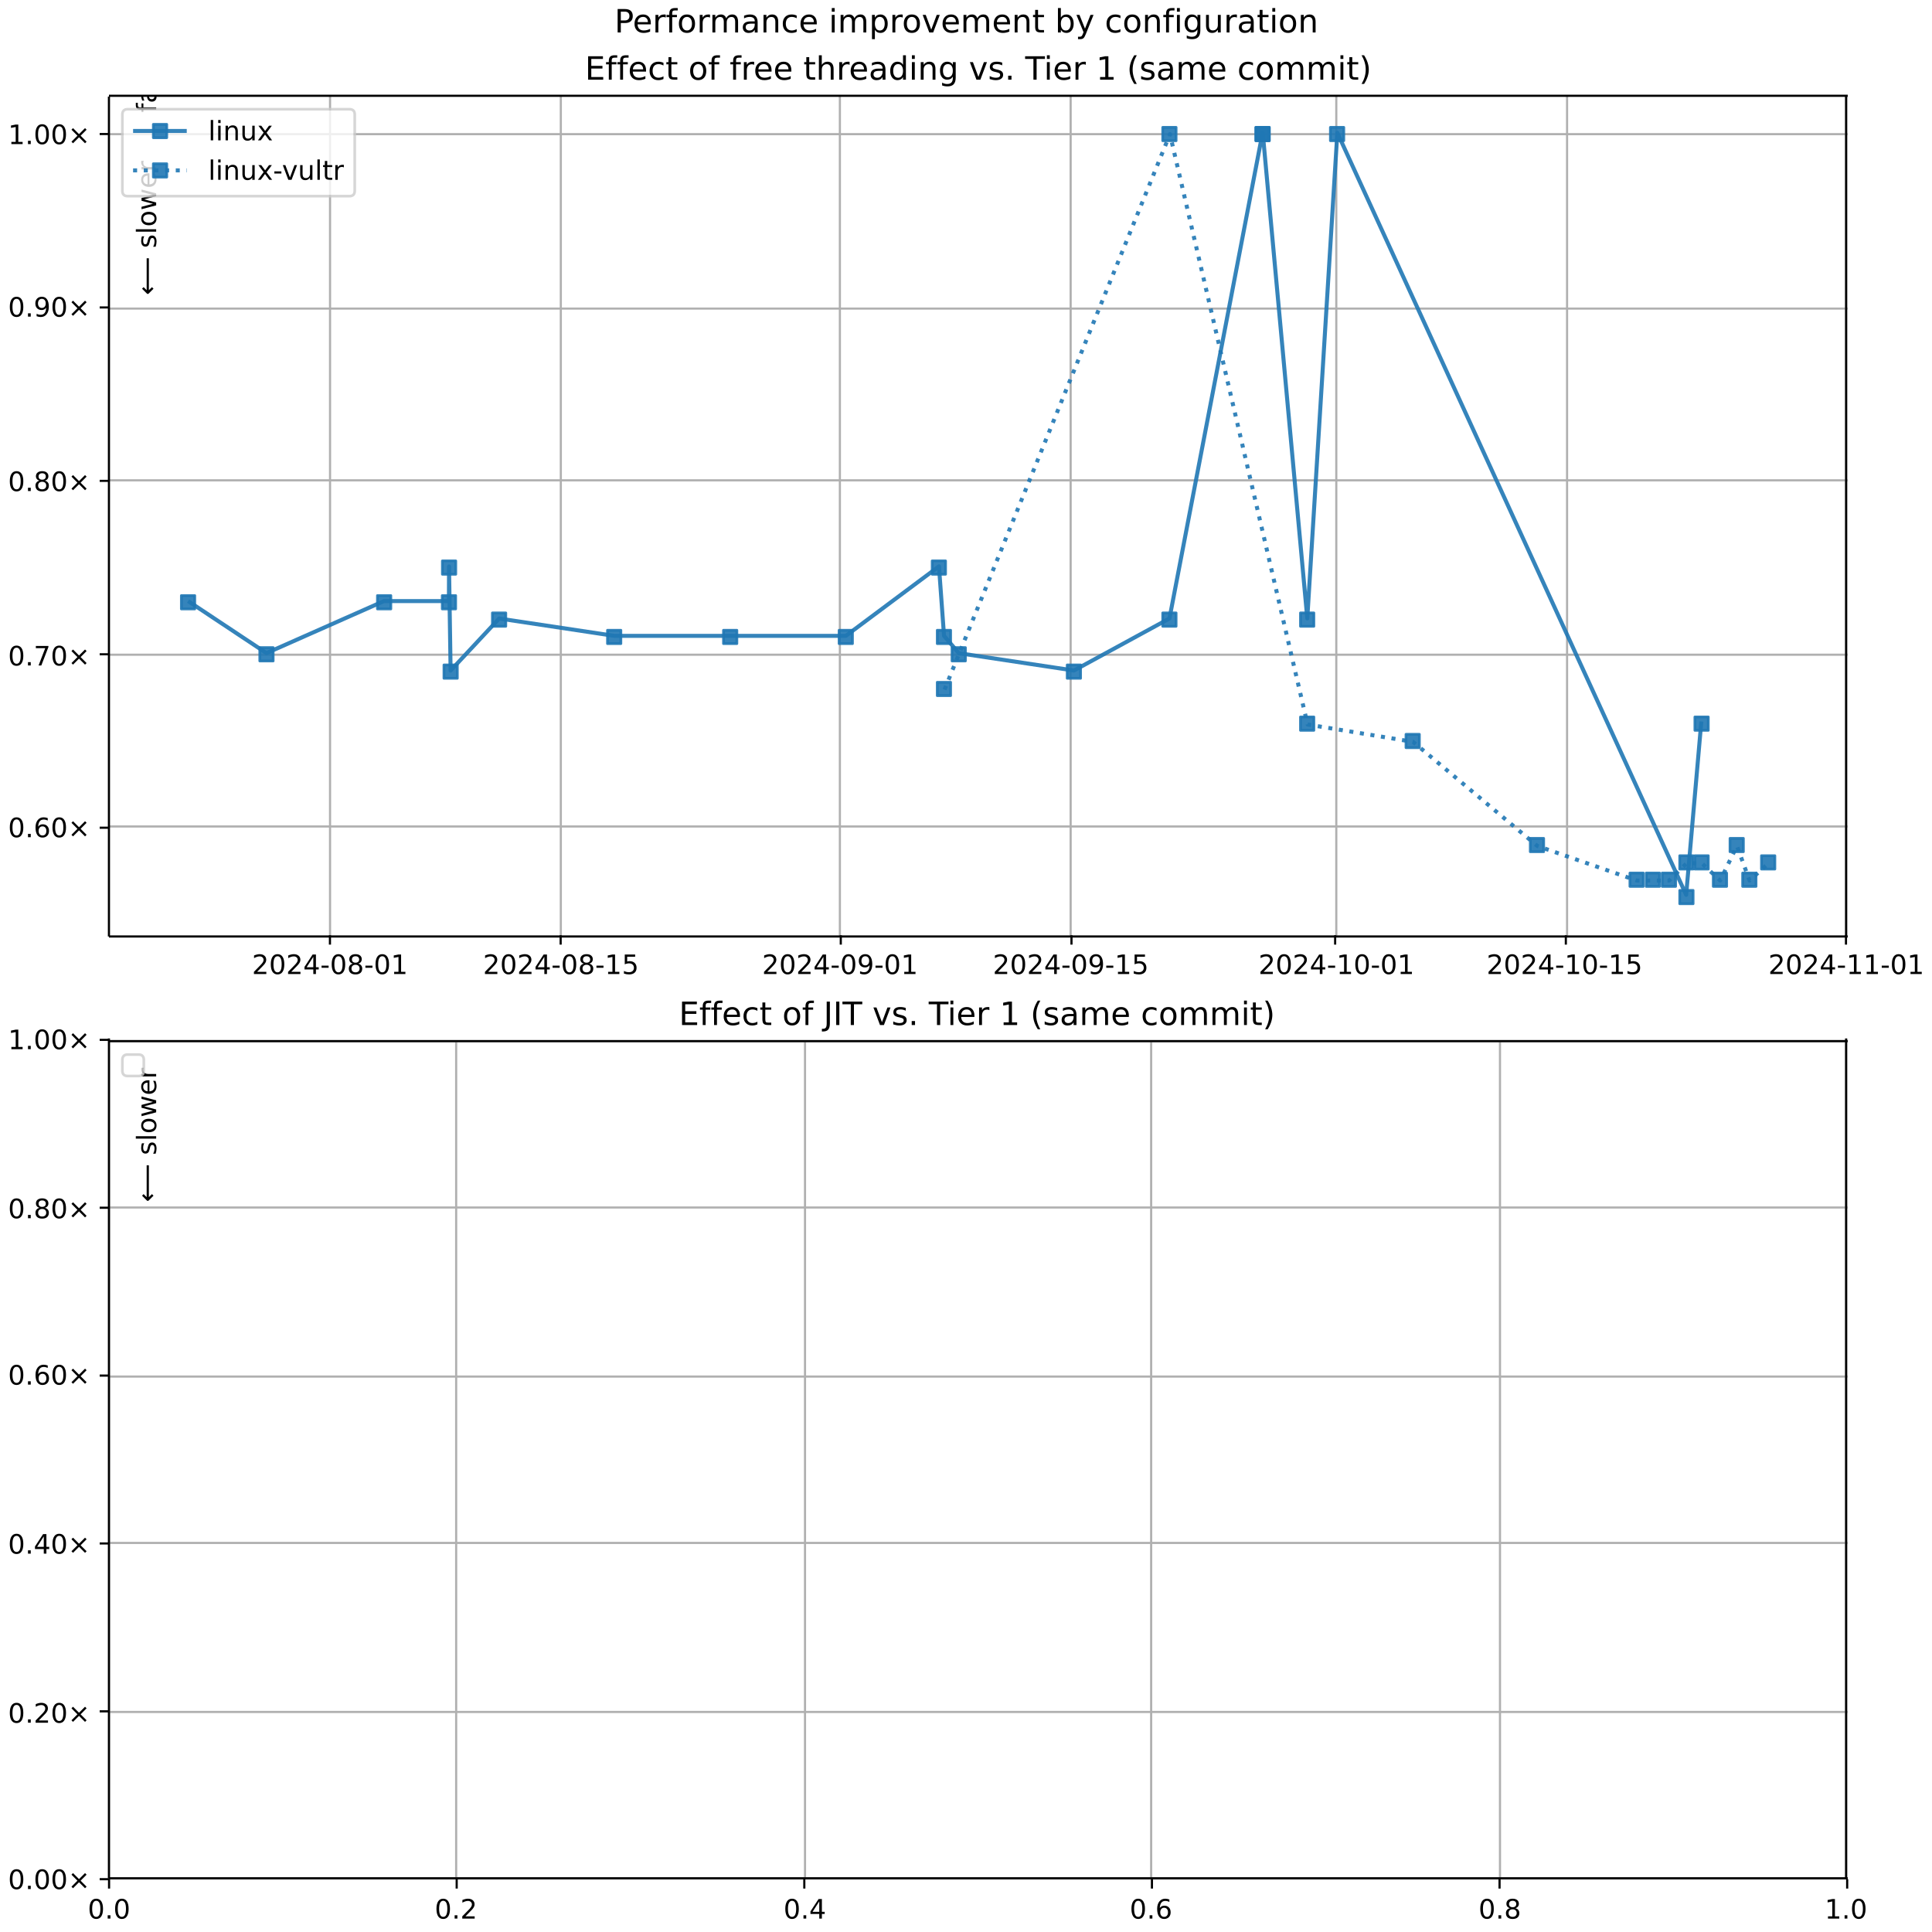
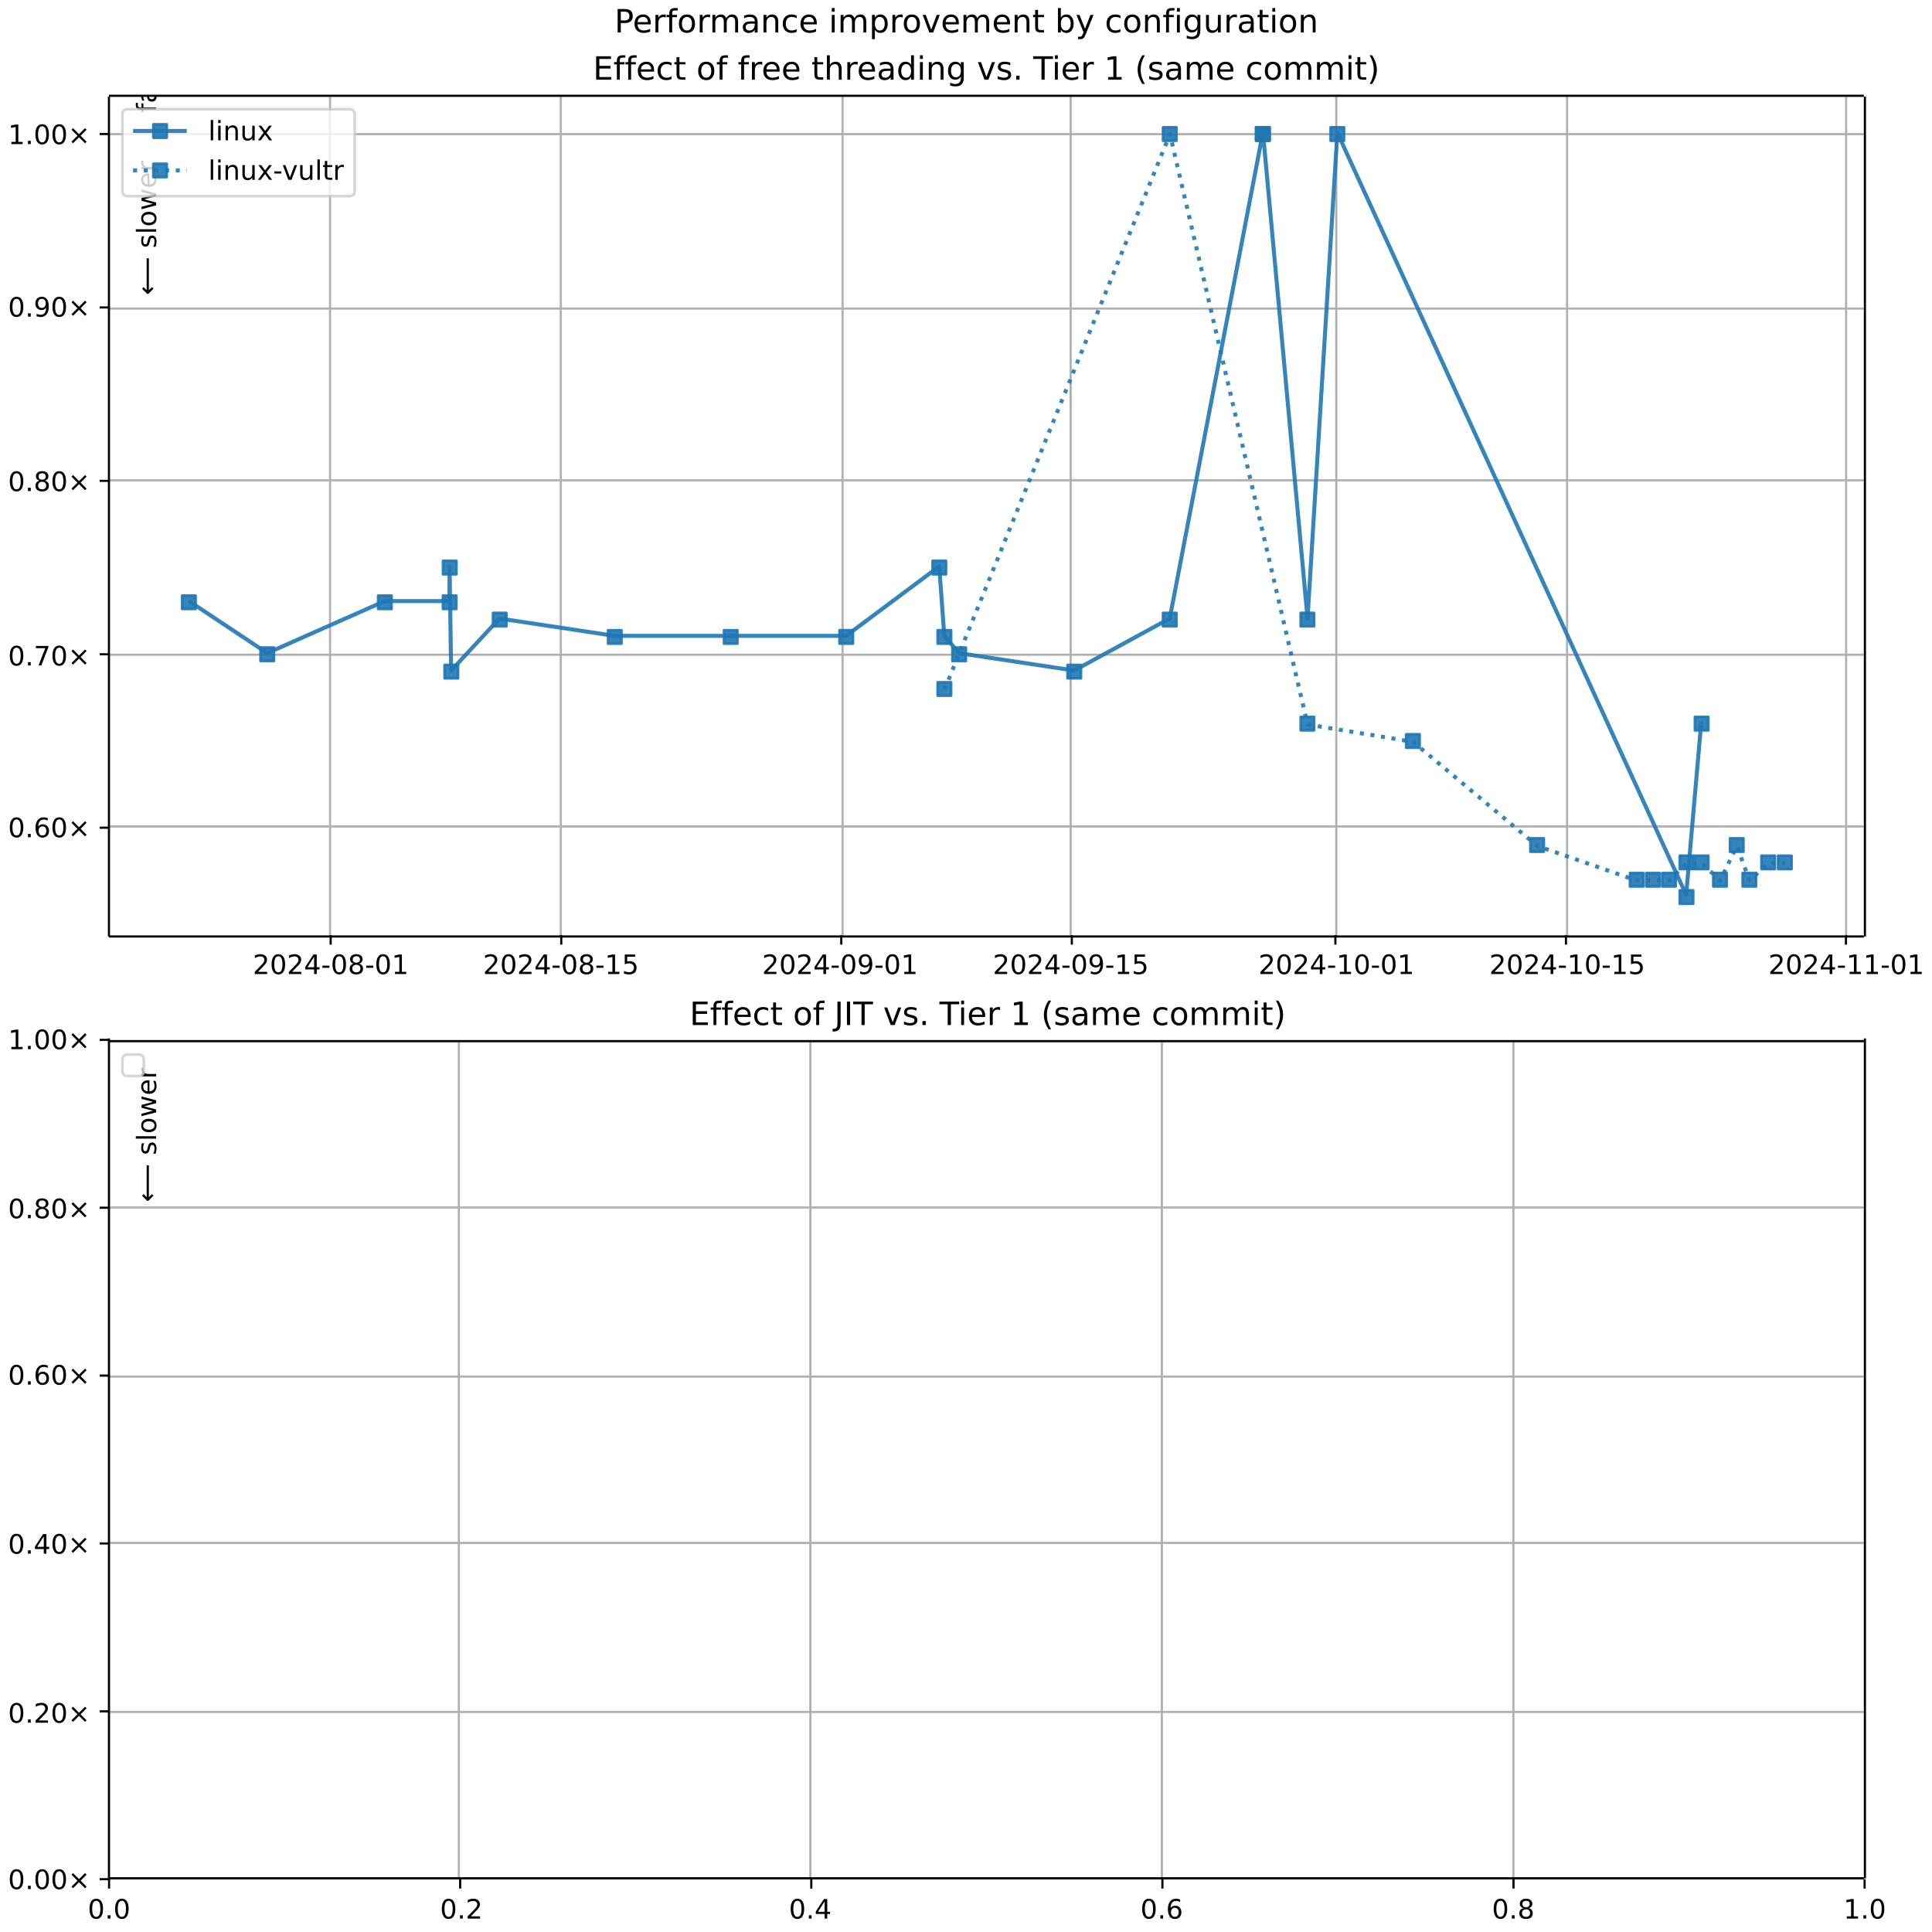
<svg xmlns="http://www.w3.org/2000/svg" xmlns:xlink="http://www.w3.org/1999/xlink" width="720pt" height="720pt" version="1.1" viewBox="0 0 720 720">
  <defs>
    <style type="text/css">*{stroke-linejoin: round; stroke-linecap: butt}</style>
  </defs>
  <path d="m0 720h720v-720h-720z" fill="#fff" />
-   <path d="m40.6 349h648v-313h-648z" fill="#fff" />
+   <path d="m40.6 349h654v-313h-654z" fill="#fff" />
  <path d="m123 349v-313" clip-path="url(#d)" fill="none" stroke="#b0b0b0" stroke-linecap="square" stroke-width=".8" />
  <defs>
    <path id="j" d="m0 0v3.5" stroke="#000" stroke-width=".8" />
  </defs>
-   <use x="122.961" y="348.529" stroke="#000000" stroke-width=".8" xlink:href="#j" />
-   <g transform="translate(93.9 363) scale(.1 -.1)">
+   <use x="123.231" y="348.529" stroke="#000000" stroke-width=".8" xlink:href="#j" />
+   <g transform="translate(94.2 363) scale(.1 -.1)">
    <defs>
      <path id="f" transform="scale(.0156)" d="m1228 531h2203v-531h-2962v531q359 372 979 998 621 627 780 809 303 340 423 576 121 236 121 464 0 372-261 606-261 235-680 235-297 0-627-103-329-103-704-313v638q381 153 712 231 332 78 607 78 725 0 1156-363 431-362 431-968 0-288-108-546-107-257-392-607-78-91-497-524-418-433-1181-1211z" />
      <path id="a" transform="scale(.0156)" d="m2034 4250q-487 0-733-480-245-479-245-1442 0-959 245-1439 246-480 733-480 491 0 736 480 246 480 246 1439 0 963-246 1442-245 480-736 480zm0 500q785 0 1199-621 414-620 414-1801 0-1178-414-1799-414-620-1199-620-784 0-1198 620-414 621-414 1799 0 1181 414 1801 414 621 1198 621z" />
      <path id="s" transform="scale(.0156)" d="m2419 4116-1594-2491h1594v2491zm-166 550h794v-3041h666v-525h-666v-1100h-628v1100h-2106v609l1940 2957z" />
      <path id="h" transform="scale(.0156)" d="m313 2009h1684v-512h-1684v512z" />
      <path id="y" transform="scale(.0156)" d="m2034 2216q-450 0-708-241-257-241-257-662 0-422 257-663 258-241 708-241t709 242q260 243 260 662 0 421-258 662-257 241-711 241zm-631 268q-406 100-633 378-226 279-226 679 0 559 398 884 399 325 1092 325 697 0 1094-325t397-884q0-400-227-679-226-278-629-378 456-106 710-416 255-309 255-755 0-679-414-1042-414-362-1186-362-771 0-1186 362-414 363-414 1042 0 446 256 755 257 310 713 416zm-231 997q0-362 226-565 227-203 636-203 407 0 636 203 230 203 230 565 0 363-230 566-229 203-636 203-409 0-636-203-226-203-226-566z" />
      <path id="g" transform="scale(.0156)" d="m794 531h1031v3560l-1122-225v575l1116 225h631v-4135h1031v-531h-2687v531z" />
    </defs>
    <use xlink:href="#f" />
    <use x="63.623" xlink:href="#a" />
    <use x="127.246" xlink:href="#f" />
    <use x="190.869" xlink:href="#s" />
    <use x="254.492" xlink:href="#h" />
    <use x="290.576" xlink:href="#a" />
    <use x="354.199" xlink:href="#y" />
    <use x="417.822" xlink:href="#h" />
    <use x="453.906" xlink:href="#a" />
    <use x="517.529" xlink:href="#g" />
  </g>
  <path d="m209 349v-313" clip-path="url(#d)" fill="none" stroke="#b0b0b0" stroke-linecap="square" stroke-width=".8" />
-   <use x="208.937" y="348.529" stroke="#000000" stroke-width=".8" xlink:href="#j" />
+   <use x="209.163" y="348.529" stroke="#000000" stroke-width=".8" xlink:href="#j" />
  <g transform="translate(180 363) scale(.1 -.1)">
    <defs>
      <path id="ae" transform="scale(.0156)" d="m691 4666h2478v-532h-1900v-1143q137 47 274 70 138 23 276 23 781 0 1237-428 457-428 457-1159 0-753-469-1171-469-417-1322-417-294 0-599 50-304 50-629 150v635q281-153 581-228t634-75q541 0 856 284 316 284 316 772 0 487-316 771-315 285-856 285-253 0-505-56-251-56-513-175v2344z" />
    </defs>
    <use xlink:href="#f" />
    <use x="63.623" xlink:href="#a" />
    <use x="127.246" xlink:href="#f" />
    <use x="190.869" xlink:href="#s" />
    <use x="254.492" xlink:href="#h" />
    <use x="290.576" xlink:href="#a" />
    <use x="354.199" xlink:href="#y" />
    <use x="417.822" xlink:href="#h" />
    <use x="453.906" xlink:href="#g" />
    <use x="517.529" xlink:href="#ae" />
  </g>
-   <path d="m313 349v-313" clip-path="url(#d)" fill="none" stroke="#b0b0b0" stroke-linecap="square" stroke-width=".8" />
-   <use x="313.335" y="348.529" stroke="#000000" stroke-width=".8" xlink:href="#j" />
+   <path d="m314 349v-313" clip-path="url(#d)" fill="none" stroke="#b0b0b0" stroke-linecap="square" stroke-width=".8" />
+   <use x="313.51" y="348.529" stroke="#000000" stroke-width=".8" xlink:href="#j" />
  <g transform="translate(284 363) scale(.1 -.1)">
    <defs>
      <path id="ac" transform="scale(.0156)" d="m703 97v575q238-113 481-172 244-59 479-59 625 0 954 420 330 420 377 1277-181-269-460-413-278-144-615-144-700 0-1108 423-408 424-408 1159 0 718 425 1152 425 435 1131 435 810 0 1236-621 427-620 427-1801 0-1103-524-1761-523-658-1407-658-238 0-482 47-243 47-506 141zm1256 1978q425 0 673 290 249 291 249 798 0 503-249 795-248 292-673 292t-673-292-248-795q0-507 248-798 248-290 673-290z" />
    </defs>
    <use xlink:href="#f" />
    <use x="63.623" xlink:href="#a" />
    <use x="127.246" xlink:href="#f" />
    <use x="190.869" xlink:href="#s" />
    <use x="254.492" xlink:href="#h" />
    <use x="290.576" xlink:href="#a" />
    <use x="354.199" xlink:href="#ac" />
    <use x="417.822" xlink:href="#h" />
    <use x="453.906" xlink:href="#a" />
    <use x="517.529" xlink:href="#g" />
  </g>
  <path d="m399 349v-313" clip-path="url(#d)" fill="none" stroke="#b0b0b0" stroke-linecap="square" stroke-width=".8" />
-   <use x="399.31" y="348.529" stroke="#000000" stroke-width=".8" xlink:href="#j" />
+   <use x="399.443" y="348.529" stroke="#000000" stroke-width=".8" xlink:href="#j" />
  <g transform="translate(370 363) scale(.1 -.1)">
    <use xlink:href="#f" />
    <use x="63.623" xlink:href="#a" />
    <use x="127.246" xlink:href="#f" />
    <use x="190.869" xlink:href="#s" />
    <use x="254.492" xlink:href="#h" />
    <use x="290.576" xlink:href="#a" />
    <use x="354.199" xlink:href="#ac" />
    <use x="417.822" xlink:href="#h" />
    <use x="453.906" xlink:href="#g" />
    <use x="517.529" xlink:href="#ae" />
  </g>
  <path d="m498 349v-313" clip-path="url(#d)" fill="none" stroke="#b0b0b0" stroke-linecap="square" stroke-width=".8" />
-   <use x="497.568" y="348.529" stroke="#000000" stroke-width=".8" xlink:href="#j" />
+   <use x="497.652" y="348.529" stroke="#000000" stroke-width=".8" xlink:href="#j" />
  <g transform="translate(469 363) scale(.1 -.1)">
    <use xlink:href="#f" />
    <use x="63.623" xlink:href="#a" />
    <use x="127.246" xlink:href="#f" />
    <use x="190.869" xlink:href="#s" />
    <use x="254.492" xlink:href="#h" />
    <use x="290.576" xlink:href="#g" />
    <use x="354.199" xlink:href="#a" />
    <use x="417.822" xlink:href="#h" />
    <use x="453.906" xlink:href="#a" />
    <use x="517.529" xlink:href="#g" />
  </g>
  <path d="m584 349v-313" clip-path="url(#d)" fill="none" stroke="#b0b0b0" stroke-linecap="square" stroke-width=".8" />
-   <use x="583.543" y="348.529" stroke="#000000" stroke-width=".8" xlink:href="#j" />
-   <g transform="translate(554 363) scale(.1 -.1)">
+   <use x="583.584" y="348.529" stroke="#000000" stroke-width=".8" xlink:href="#j" />
+   <g transform="translate(555 363) scale(.1 -.1)">
    <use xlink:href="#f" />
    <use x="63.623" xlink:href="#a" />
    <use x="127.246" xlink:href="#f" />
    <use x="190.869" xlink:href="#s" />
    <use x="254.492" xlink:href="#h" />
    <use x="290.576" xlink:href="#g" />
    <use x="354.199" xlink:href="#a" />
    <use x="417.822" xlink:href="#h" />
    <use x="453.906" xlink:href="#g" />
    <use x="517.529" xlink:href="#ae" />
  </g>
  <path d="m688 349v-313" clip-path="url(#d)" fill="none" stroke="#b0b0b0" stroke-linecap="square" stroke-width=".8" />
-   <use x="687.942" y="348.529" stroke="#000000" stroke-width=".8" xlink:href="#j" />
+   <use x="687.931" y="348.529" stroke="#000000" stroke-width=".8" xlink:href="#j" />
  <g transform="translate(659 363) scale(.1 -.1)">
    <use xlink:href="#f" />
    <use x="63.623" xlink:href="#a" />
    <use x="127.246" xlink:href="#f" />
    <use x="190.869" xlink:href="#s" />
    <use x="254.492" xlink:href="#h" />
    <use x="290.576" xlink:href="#g" />
    <use x="354.199" xlink:href="#g" />
    <use x="417.822" xlink:href="#h" />
    <use x="453.906" xlink:href="#a" />
    <use x="517.529" xlink:href="#g" />
  </g>
-   <path d="m40.6 308h648" clip-path="url(#d)" fill="none" stroke="#b0b0b0" stroke-linecap="square" stroke-width=".8" />
+   <path d="m40.6 308h654" clip-path="url(#d)" fill="none" stroke="#b0b0b0" stroke-linecap="square" stroke-width=".8" />
  <defs>
    <path id="l" d="m0 0h-3.5" stroke="#000" stroke-width=".8" />
  </defs>
  <use x="40.646" y="308.46" stroke="#000000" stroke-width=".8" xlink:href="#l" />
  <g transform="translate(3 312) scale(.1 -.1)">
    <defs>
      <path id="c" transform="scale(.0156)" d="m684 794h660v-794h-660v794z" />
      <path id="ad" transform="scale(.0156)" d="m2113 2584q-425 0-674-291-248-290-248-796 0-503 248-796 249-292 674-292t673 292q248 293 248 796 0 506-248 796-248 291-673 291zm1253 1979v-575q-238 112-480 171-242 60-480 60-625 0-955-422-329-422-376-1275 184 272 462 417 279 145 613 145 703 0 1111-427 408-426 408-1160 0-719-425-1154-425-434-1131-434-810 0-1238 620-428 621-428 1799 0 1106 525 1764t1409 658q238 0 480-47t505-140z" />
      <path id="m" transform="scale(.0156)" d="m4488 3438-1429-1435 1429-1428-372-378-1435 1434-1434-1434-369 378 1425 1428-1425 1435 369 378 1434-1435 1435 1435 372-378z" />
    </defs>
    <use xlink:href="#a" />
    <use x="63.623" xlink:href="#c" />
    <use x="95.41" xlink:href="#ad" />
    <use x="159.033" xlink:href="#a" />
    <use x="222.656" xlink:href="#m" />
  </g>
-   <path d="m40.6 244h648" clip-path="url(#d)" fill="none" stroke="#b0b0b0" stroke-linecap="square" stroke-width=".8" />
+   <path d="m40.6 244h654" clip-path="url(#d)" fill="none" stroke="#b0b0b0" stroke-linecap="square" stroke-width=".8" />
  <use x="40.646" y="243.833" stroke="#000000" stroke-width=".8" xlink:href="#l" />
  <g transform="translate(3 248) scale(.1 -.1)">
    <defs>
      <path id="av" transform="scale(.0156)" d="m525 4666h3e3v-269l-1694-4397h-659l1594 4134h-2241v532z" />
    </defs>
    <use xlink:href="#a" />
    <use x="63.623" xlink:href="#c" />
    <use x="95.41" xlink:href="#av" />
    <use x="159.033" xlink:href="#a" />
    <use x="222.656" xlink:href="#m" />
  </g>
-   <path d="m40.6 179h648" clip-path="url(#d)" fill="none" stroke="#b0b0b0" stroke-linecap="square" stroke-width=".8" />
+   <path d="m40.6 179h654" clip-path="url(#d)" fill="none" stroke="#b0b0b0" stroke-linecap="square" stroke-width=".8" />
  <use x="40.646" y="179.205" stroke="#000000" stroke-width=".8" xlink:href="#l" />
  <g transform="translate(3 183) scale(.1 -.1)">
    <use xlink:href="#a" />
    <use x="63.623" xlink:href="#c" />
    <use x="95.41" xlink:href="#y" />
    <use x="159.033" xlink:href="#a" />
    <use x="222.656" xlink:href="#m" />
  </g>
-   <path d="m40.6 115h648" clip-path="url(#d)" fill="none" stroke="#b0b0b0" stroke-linecap="square" stroke-width=".8" />
+   <path d="m40.6 115h654" clip-path="url(#d)" fill="none" stroke="#b0b0b0" stroke-linecap="square" stroke-width=".8" />
  <use x="40.646" y="114.578" stroke="#000000" stroke-width=".8" xlink:href="#l" />
  <g transform="translate(3 118) scale(.1 -.1)">
    <use xlink:href="#a" />
    <use x="63.623" xlink:href="#c" />
    <use x="95.41" xlink:href="#ac" />
    <use x="159.033" xlink:href="#a" />
    <use x="222.656" xlink:href="#m" />
  </g>
-   <path d="m40.6 50h648" clip-path="url(#d)" fill="none" stroke="#b0b0b0" stroke-linecap="square" stroke-width=".8" />
+   <path d="m40.6 50h654" clip-path="url(#d)" fill="none" stroke="#b0b0b0" stroke-linecap="square" stroke-width=".8" />
  <use x="40.646" y="49.951" stroke="#000000" stroke-width=".8" xlink:href="#l" />
  <g transform="translate(3 53.7) scale(.1 -.1)">
    <use xlink:href="#g" />
    <use x="63.623" xlink:href="#c" />
    <use x="95.41" xlink:href="#a" />
    <use x="159.033" xlink:href="#a" />
    <use x="222.656" xlink:href="#m" />
  </g>
-   <path d="m70.1 224 29.2 19.4 43.8-19.4h24.2l0.039-12.9 0.585 38.8 18.1-19.4 42.9 6.46h43.2 43.1l34.7-25.9 1.89 25.9 5.51 6.46 42.9 6.46 35.6-19.4 34.7-181h0.064l16.6 181 11.2-181 130 284 5.65-64.6" clip-path="url(#d)" fill="none" stroke="#1f77b4" stroke-linecap="square" stroke-opacity=".9" stroke-width="1.5" />
+   <path d="m70.4 224 29.2 19.4 43.8-19.4h24.1l0.039-12.9 0.584 38.8 18-19.4 42.9 6.46h43.2 43.1l34.7-25.9 1.89 25.9 5.51 6.46 42.9 6.46 35.6-19.4 34.7-181h0.064l16.6 181 11.1-181 130 284 5.65-64.6" clip-path="url(#d)" fill="none" stroke="#1f77b4" stroke-linecap="square" stroke-opacity=".9" stroke-width="1.5" />
  <defs>
    <path id="b" d="m-2.5 2.5h5v-5h-5z" stroke="#1f77b4" stroke-opacity=".9" />
  </defs>
  <g clip-path="url(#d)" fill="#1f77b4" fill-opacity=".9" stroke="#1f77b4" stroke-opacity=".9">
-     <use x="70.088" y="224.444" xlink:href="#b" />
-     <use x="99.308" y="243.833" xlink:href="#b" />
-     <use x="143.158" y="224.444" xlink:href="#b" />
-     <use x="167.318" y="224.444" xlink:href="#b" />
-     <use x="167.357" y="211.519" xlink:href="#b" />
-     <use x="167.942" y="250.295" xlink:href="#b" />
-     <use x="185.998" y="230.907" xlink:href="#b" />
-     <use x="228.887" y="237.37" xlink:href="#b" />
-     <use x="272.115" y="237.37" xlink:href="#b" />
-     <use x="315.199" y="237.37" xlink:href="#b" />
-     <use x="349.892" y="211.519" xlink:href="#b" />
-     <use x="351.782" y="237.37" xlink:href="#b" />
-     <use x="357.291" y="243.833" xlink:href="#b" />
-     <use x="400.206" y="250.295" xlink:href="#b" />
-     <use x="435.807" y="230.907" xlink:href="#b" />
-     <use x="470.493" y="49.951" xlink:href="#b" />
-     <use x="470.557" y="49.951" xlink:href="#b" />
-     <use x="487.144" y="230.907" xlink:href="#b" />
-     <use x="498.296" y="49.951" xlink:href="#b" />
-     <use x="628.482" y="334.311" xlink:href="#b" />
-     <use x="634.132" y="269.684" xlink:href="#b" />
+     <use x="70.384" y="224.444" xlink:href="#b" />
+     <use x="99.589" y="243.833" xlink:href="#b" />
+     <use x="143.417" y="224.444" xlink:href="#b" />
+     <use x="167.565" y="224.444" xlink:href="#b" />
+     <use x="167.604" y="211.519" xlink:href="#b" />
+     <use x="168.189" y="250.295" xlink:href="#b" />
+     <use x="186.236" y="230.907" xlink:href="#b" />
+     <use x="229.104" y="237.37" xlink:href="#b" />
+     <use x="272.311" y="237.37" xlink:href="#b" />
+     <use x="315.373" y="237.37" xlink:href="#b" />
+     <use x="350.049" y="211.519" xlink:href="#b" />
+     <use x="351.938" y="237.37" xlink:href="#b" />
+     <use x="357.444" y="243.833" xlink:href="#b" />
+     <use x="400.338" y="250.295" xlink:href="#b" />
+     <use x="435.921" y="230.907" xlink:href="#b" />
+     <use x="470.59" y="49.951" xlink:href="#b" />
+     <use x="470.654" y="49.951" xlink:href="#b" />
+     <use x="487.233" y="230.907" xlink:href="#b" />
+     <use x="498.38" y="49.951" xlink:href="#b" />
+     <use x="628.501" y="334.311" xlink:href="#b" />
+     <use x="634.148" y="269.684" xlink:href="#b" />
  </g>
  <g stroke="#1f77b4" stroke-opacity=".9">
-     <path d="m352 257 84-207 51.3 220 39.3 6.46 46.3 38.8 37.1 12.9h6.06 5.98l6.52-6.46h5.65l6.85 6.46 6.24-12.9 4.71 12.9 7.02-6.46" clip-path="url(#d)" fill="none" stroke-dasharray="1.5,2.475" stroke-width="1.5" />
+     <path d="m352 257 84-207 51.3 220 39.3 6.46 46.3 38.8 37.1 12.9h6.06 5.97l6.52-6.46h5.65l6.84 6.46 6.24-12.9 4.71 12.9 7.01-6.46h6.2" clip-path="url(#d)" fill="none" stroke-dasharray="1.5,2.475" stroke-width="1.5" />
    <g clip-path="url(#d)" fill="#1f77b4" fill-opacity=".9">
-       <use x="351.782" y="256.758" xlink:href="#b" />
-       <use x="435.807" y="49.951" xlink:href="#b" />
-       <use x="487.144" y="269.684" xlink:href="#b" />
-       <use x="526.468" y="276.146" xlink:href="#b" />
-       <use x="572.786" y="314.923" xlink:href="#b" />
-       <use x="609.921" y="327.848" xlink:href="#b" />
-       <use x="615.984" y="327.848" xlink:href="#b" />
-       <use x="621.959" y="327.848" xlink:href="#b" />
-       <use x="628.482" y="321.386" xlink:href="#b" />
-       <use x="634.132" y="321.386" xlink:href="#b" />
-       <use x="640.979" y="327.848" xlink:href="#b" />
-       <use x="647.22" y="314.923" xlink:href="#b" />
-       <use x="651.928" y="327.848" xlink:href="#b" />
-       <use x="658.944" y="321.386" xlink:href="#b" />
+       <use x="351.938" y="256.758" xlink:href="#b" />
+       <use x="435.921" y="49.951" xlink:href="#b" />
+       <use x="487.233" y="269.684" xlink:href="#b" />
+       <use x="526.538" y="276.146" xlink:href="#b" />
+       <use x="572.832" y="314.923" xlink:href="#b" />
+       <use x="609.949" y="327.848" xlink:href="#b" />
+       <use x="616.009" y="327.848" xlink:href="#b" />
+       <use x="621.981" y="327.848" xlink:href="#b" />
+       <use x="628.501" y="321.386" xlink:href="#b" />
+       <use x="634.148" y="321.386" xlink:href="#b" />
+       <use x="640.992" y="327.848" xlink:href="#b" />
+       <use x="647.229" y="314.923" xlink:href="#b" />
+       <use x="651.935" y="327.848" xlink:href="#b" />
+       <use x="658.948" y="321.386" xlink:href="#b" />
+       <use x="665.151" y="321.386" xlink:href="#b" />
    </g>
  </g>
  <path d="m40.6 349v-313" fill="none" stroke="#000" stroke-linecap="square" stroke-width=".8" />
-   <path d="m688 349v-313" fill="none" stroke="#000" stroke-linecap="square" stroke-width=".8" />
-   <path d="m40.6 349h648" fill="none" stroke="#000" stroke-linecap="square" stroke-width=".8" />
-   <path d="m40.6 35.7h648" fill="none" stroke="#000" stroke-linecap="square" stroke-width=".8" />
+   <path d="m695 349v-313" fill="none" stroke="#000" stroke-linecap="square" stroke-width=".8" />
+   <path d="m40.6 349h654" fill="none" stroke="#000" stroke-linecap="square" stroke-width=".8" />
+   <path d="m40.6 35.7h654" fill="none" stroke="#000" stroke-linecap="square" stroke-width=".8" />
  <g clip-path="url(#d)">
    <g transform="translate(58.2 42) rotate(-90) scale(.1 -.1)">
      <defs>
        <path id="n" transform="scale(.0156)" d="m2375 4863v-479h-550q-309 0-430-125-120-125-120-450v-309h947v-447h-947v-3053h-578v3053h-550v447h550v244q0 584 272 851 272 268 862 268h544z" />
        <path id="v" transform="scale(.0156)" d="m2194 1759q-697 0-966-159t-269-544q0-306 202-486 202-179 548-179 479 0 768 339t289 901v128h-572zm1147 238v-2e3h-575v531q-197-318-491-470t-719-152q-537 0-855 302-317 302-317 808 0 590 395 890 396 300 1180 300h807v57q0 397-261 614t-733 217q-300 0-585-72-284-72-546-216v532q315 122 612 182 297 61 578 61 760 0 1135-394 375-393 375-1193z" />
        <path id="t" transform="scale(.0156)" d="m2834 3397v-544q-243 125-506 187-262 63-544 63-428 0-642-131t-214-394q0-200 153-314t616-217l197-44q612-131 870-370t258-667q0-488-386-773-386-284-1061-284-281 0-586 55t-642 164v594q319-166 628-249 309-82 613-82 406 0 624 139 219 139 219 392 0 234-158 359-157 125-692 241l-200 47q-534 112-772 345-237 233-237 639 0 494 350 762 350 269 994 269 318 0 599-47 282-46 519-140z" />
        <path id="o" transform="scale(.0156)" d="m1172 4494v-994h1184v-447h-1184v-1900q0-428 117-550t477-122h590v-481h-590q-666 0-919 248-253 249-253 905v1900h-422v447h422v994h578z" />
        <path id="e" transform="scale(.0156)" d="m3597 1894v-281h-2644q38-594 358-905t892-311q331 0 642 81t618 244v-544q-310-131-635-200t-659-69q-838 0-1327 487-489 488-489 1320 0 859 464 1363 464 505 1252 505 706 0 1117-455 411-454 411-1235zm-575 169q-6 471-264 752-258 282-683 282-481 0-770-272t-333-766l2050 4z" />
        <path id="k" transform="scale(.0156)" d="m2631 2963q-97 56-211 82-114 27-251 27-488 0-749-317t-261-911v-1844h-578v3500h578v-544q182 319 472 473 291 155 707 155 59 0 131-8 72-7 159-23l3-590z" />
        <path id="al" transform="scale(.0156)" d="m8863 2147v-281l-1229-1228-375 375 729 728h-7622v531h7622l-729 728 375 375 1229-1228z" />
      </defs>
      <use xlink:href="#n" />
      <use x="35.205" xlink:href="#v" />
      <use x="96.484" xlink:href="#t" />
      <use x="148.584" xlink:href="#o" />
      <use x="187.793" xlink:href="#e" />
      <use x="249.316" xlink:href="#k" />
      <use x="290.43" xlink:href="#DejaVuSans-20" />
      <use x="322.217" xlink:href="#al" />
    </g>
  </g>
  <g clip-path="url(#d)">
    <g transform="translate(58.2 110) rotate(-90) scale(.1 -.1)">
      <defs>
        <path id="am" transform="scale(.0156)" d="m313 1866v281l1228 1228 375-375-728-728h7621v-531h-7621l728-728-375-375-1228 1228z" />
        <path id="x" transform="scale(.0156)" d="m603 4863h575v-4863h-575v4863z" />
        <path id="p" transform="scale(.0156)" d="m1959 3097q-462 0-731-361t-269-989 267-989q268-361 733-361 460 0 728 362 269 363 269 988 0 622-269 986-268 364-728 364zm0 487q750 0 1178-488 429-487 429-1349 0-859-429-1349-428-489-1178-489-753 0-1180 489-426 490-426 1349 0 862 426 1349 427 488 1180 488z" />
        <path id="ag" transform="scale(.0156)" d="m269 3500h575l719-2731 715 2731h678l719-2731 716 2731h575l-916-3500h-678l-753 2869-756-2869h-679l-915 3500z" />
      </defs>
      <use xlink:href="#am" />
      <use x="143.359" xlink:href="#DejaVuSans-20" />
      <use x="175.146" xlink:href="#t" />
      <use x="227.246" xlink:href="#x" />
      <use x="255.029" xlink:href="#p" />
      <use x="316.211" xlink:href="#ag" />
      <use x="397.998" xlink:href="#e" />
      <use x="459.521" xlink:href="#k" />
    </g>
  </g>
-   <g transform="translate(218 29.7) scale(.12 -.12)">
+   <g transform="translate(221 29.7) scale(.12 -.12)">
    <defs>
      <path id="ai" transform="scale(.0156)" d="m628 4666h2950v-532h-2319v-1381h2222v-531h-2222v-1691h2375v-531h-3006v4666z" />
      <path id="w" transform="scale(.0156)" d="m3122 3366v-538q-244 135-489 202t-495 67q-560 0-870-355-309-354-309-995t309-996q310-354 870-354 250 0 495 67t489 202v-532q-241-112-499-168-257-57-548-57-791 0-1257 497-465 497-465 1341 0 856 470 1346 471 491 1290 491 265 0 518-55 253-54 491-163z" />
      <path id="ap" transform="scale(.0156)" d="m3513 2113v-2113h-575v2094q0 497-194 743-194 247-581 247-466 0-735-297-269-296-269-809v-1978h-578v4863h578v-1907q207 316 486 472 280 156 646 156 603 0 912-373 310-373 310-1098z" />
      <path id="aq" transform="scale(.0156)" d="m2906 2969v1894h575v-4863h-575v525q-181-312-458-464-276-152-664-152-634 0-1033 506-398 507-398 1332t398 1331q399 506 1033 506 388 0 664-152 277-151 458-463zm-1959-1222q0-634 261-995t717-361 718 361q263 361 263 995t-263 995q-262 361-718 361t-717-361-261-995z" />
      <path id="q" transform="scale(.0156)" d="m603 3500h575v-3500h-575v3500zm0 1363h575v-729h-575v729z" />
      <path id="u" transform="scale(.0156)" d="m3513 2113v-2113h-575v2094q0 497-194 743-194 247-581 247-466 0-735-297-269-296-269-809v-1978h-578v3500h578v-544q207 316 486 472 280 156 646 156 603 0 912-373 310-373 310-1098z" />
      <path id="ah" transform="scale(.0156)" d="m2906 1791q0 625-258 968-257 344-723 344-462 0-720-344-258-343-258-968 0-622 258-966t720-344q466 0 723 344 258 344 258 966zm575-1357q0-893-397-1329-396-436-1215-436-303 0-572 45t-522 139v559q253-137 500-202 247-66 503-66 566 0 847 295t281 892v285q-178-310-456-463t-666-153q-643 0-1037 490-394 491-394 1301 0 812 394 1302 394 491 1037 491 388 0 666-153t456-462v531h575v-3066z" />
      <path id="z" transform="scale(.0156)" d="m191 3500h609l1094-2937 1094 2937h609l-1313-3500h-781l-1312 3500z" />
      <path id="ab" transform="scale(.0156)" d="m-19 4666h3947v-532h-1656v-4134h-634v4134h-1657v532z" />
      <path id="ak" transform="scale(.0156)" d="m1984 4856q-418-718-622-1422-203-703-203-1425 0-721 205-1429t620-1424h-500q-468 735-701 1444t-233 1409q0 697 231 1403 232 707 703 1444h500z" />
      <path id="r" transform="scale(.0156)" d="m3328 2828q216 388 516 572t706 184q547 0 844-383 297-382 297-1088v-2113h-578v2094q0 503-179 746-178 244-543 244-447 0-707-297-259-296-259-809v-1978h-578v2094q0 506-178 748t-550 242q-441 0-701-298-259-298-259-808v-1978h-578v3500h578v-544q197 322 472 475t653 153q382 0 649-194 267-193 395-562z" />
      <path id="aj" transform="scale(.0156)" d="m513 4856h500q468-737 701-1444 233-706 233-1403 0-700-233-1409t-701-1444h-500q415 716 620 1424t205 1429q0 722-205 1425-205 704-620 1422z" />
    </defs>
    <use xlink:href="#ai" />
    <use x="63.184" xlink:href="#n" />
    <use x="98.389" xlink:href="#n" />
    <use x="133.594" xlink:href="#e" />
    <use x="195.117" xlink:href="#w" />
    <use x="250.098" xlink:href="#o" />
    <use x="289.307" xlink:href="#DejaVuSans-20" />
    <use x="321.094" xlink:href="#p" />
    <use x="382.275" xlink:href="#n" />
    <use x="417.48" xlink:href="#DejaVuSans-20" />
    <use x="449.268" xlink:href="#n" />
    <use x="484.473" xlink:href="#k" />
    <use x="523.336" xlink:href="#e" />
    <use x="584.859" xlink:href="#e" />
    <use x="646.383" xlink:href="#DejaVuSans-20" />
    <use x="678.17" xlink:href="#o" />
    <use x="717.379" xlink:href="#ap" />
    <use x="780.758" xlink:href="#k" />
    <use x="819.621" xlink:href="#e" />
    <use x="881.145" xlink:href="#v" />
    <use x="942.424" xlink:href="#aq" />
    <use x="1005.9" xlink:href="#q" />
    <use x="1033.684" xlink:href="#u" />
    <use x="1097.062" xlink:href="#ah" />
    <use x="1160.539" xlink:href="#DejaVuSans-20" />
    <use x="1192.326" xlink:href="#z" />
    <use x="1251.506" xlink:href="#t" />
    <use x="1303.605" xlink:href="#c" />
    <use x="1335.393" xlink:href="#DejaVuSans-20" />
    <use x="1367.18" xlink:href="#ab" />
    <use x="1425.139" xlink:href="#q" />
    <use x="1452.922" xlink:href="#e" />
    <use x="1514.445" xlink:href="#k" />
    <use x="1555.559" xlink:href="#DejaVuSans-20" />
    <use x="1587.346" xlink:href="#g" />
    <use x="1650.969" xlink:href="#DejaVuSans-20" />
    <use x="1682.756" xlink:href="#ak" />
    <use x="1721.77" xlink:href="#t" />
    <use x="1773.869" xlink:href="#v" />
    <use x="1835.148" xlink:href="#r" />
    <use x="1932.561" xlink:href="#e" />
    <use x="1994.084" xlink:href="#DejaVuSans-20" />
    <use x="2025.871" xlink:href="#w" />
    <use x="2080.852" xlink:href="#p" />
    <use x="2142.033" xlink:href="#r" />
    <use x="2239.445" xlink:href="#r" />
    <use x="2336.857" xlink:href="#q" />
    <use x="2364.641" xlink:href="#o" />
    <use x="2403.85" xlink:href="#aj" />
  </g>
  <path d="m47.6 73.1h82.6q2 0 2-2v-28.4q0-2-2-2h-82.6q-2 0-2 2v28.4q0 2 2 2z" fill="#fff" opacity=".8" stroke="#ccc" />
  <path d="m49.6 48.8h10 10" fill="none" stroke="#1f77b4" stroke-linecap="square" stroke-opacity=".9" stroke-width="1.5" />
  <use x="59.646" y="48.831" fill="#1f77b4" fill-opacity=".9" stroke="#1f77b4" stroke-opacity=".9" xlink:href="#b" />
  <g transform="translate(77.6 52.3) scale(.1 -.1)">
    <defs>
      <path id="aa" transform="scale(.0156)" d="m544 1381v2119h575v-2097q0-497 193-746 194-248 582-248 465 0 735 297 271 297 271 810v1984h575v-3500h-575v538q-209-319-486-474-276-155-642-155-603 0-916 375-312 375-312 1097zm1447 2203z" />
      <path id="af" transform="scale(.0156)" d="m3513 3500-1266-1703 1331-1797h-678l-1019 1375-1018-1375h-679l1360 1831-1244 1669h678l928-1247 928 1247h679z" />
    </defs>
    <use xlink:href="#x" />
    <use x="27.783" xlink:href="#q" />
    <use x="55.566" xlink:href="#u" />
    <use x="118.945" xlink:href="#aa" />
    <use x="182.324" xlink:href="#af" />
  </g>
  <path d="m49.6 63.5h10 10" fill="none" stroke="#1f77b4" stroke-dasharray="1.5,2.475" stroke-opacity=".9" stroke-width="1.5" />
  <use x="59.646" y="63.509" fill="#1f77b4" fill-opacity=".9" stroke="#1f77b4" stroke-opacity=".9" xlink:href="#b" />
  <g transform="translate(77.6 67) scale(.1 -.1)">
    <use xlink:href="#x" />
    <use x="27.783" xlink:href="#q" />
    <use x="55.566" xlink:href="#u" />
    <use x="118.945" xlink:href="#aa" />
    <use x="182.324" xlink:href="#af" />
    <use x="241.504" xlink:href="#h" />
    <use x="274.963" xlink:href="#z" />
    <use x="334.143" xlink:href="#aa" />
    <use x="397.521" xlink:href="#x" />
    <use x="425.305" xlink:href="#o" />
    <use x="464.514" xlink:href="#k" />
  </g>
-   <path d="m40.6 700h648v-313h-648z" fill="#fff" />
+   <path d="m40.6 700h654v-313h-654z" fill="#fff" />
  <path d="m40.6 700v-313" clip-path="url(#i)" fill="none" stroke="#b0b0b0" stroke-linecap="square" stroke-width=".8" />
  <use x="40.646" y="700.322" stroke="#000000" stroke-width=".8" xlink:href="#j" />
  <g transform="translate(32.7 715) scale(.1 -.1)">
    <use xlink:href="#a" />
    <use x="63.623" xlink:href="#c" />
    <use x="95.41" xlink:href="#a" />
  </g>
-   <path d="m170 700v-313" clip-path="url(#i)" fill="none" stroke="#b0b0b0" stroke-linecap="square" stroke-width=".8" />
-   <use x="170.194" y="700.322" stroke="#000000" stroke-width=".8" xlink:href="#j" />
-   <g transform="translate(162 715) scale(.1 -.1)">
+   <path d="m171 700v-313" clip-path="url(#i)" fill="none" stroke="#b0b0b0" stroke-linecap="square" stroke-width=".8" />
+   <use x="171.494" y="700.322" stroke="#000000" stroke-width=".8" xlink:href="#j" />
+   <g transform="translate(164 715) scale(.1 -.1)">
    <use xlink:href="#a" />
    <use x="63.623" xlink:href="#c" />
    <use x="95.41" xlink:href="#f" />
  </g>
-   <path d="m300 700v-313" clip-path="url(#i)" fill="none" stroke="#b0b0b0" stroke-linecap="square" stroke-width=".8" />
-   <use x="299.742" y="700.322" stroke="#000000" stroke-width=".8" xlink:href="#j" />
-   <g transform="translate(292 715) scale(.1 -.1)">
+   <path d="m302 700v-313" clip-path="url(#i)" fill="none" stroke="#b0b0b0" stroke-linecap="square" stroke-width=".8" />
+   <use x="302.343" y="700.322" stroke="#000000" stroke-width=".8" xlink:href="#j" />
+   <g transform="translate(294 715) scale(.1 -.1)">
    <use xlink:href="#a" />
    <use x="63.623" xlink:href="#c" />
    <use x="95.41" xlink:href="#s" />
  </g>
-   <path d="m429 700v-313" clip-path="url(#i)" fill="none" stroke="#b0b0b0" stroke-linecap="square" stroke-width=".8" />
-   <use x="429.291" y="700.322" stroke="#000000" stroke-width=".8" xlink:href="#j" />
-   <g transform="translate(421 715) scale(.1 -.1)">
+   <path d="m433 700v-313" clip-path="url(#i)" fill="none" stroke="#b0b0b0" stroke-linecap="square" stroke-width=".8" />
+   <use x="433.192" y="700.322" stroke="#000000" stroke-width=".8" xlink:href="#j" />
+   <g transform="translate(425 715) scale(.1 -.1)">
    <use xlink:href="#a" />
    <use x="63.623" xlink:href="#c" />
    <use x="95.41" xlink:href="#ad" />
  </g>
-   <path d="m559 700v-313" clip-path="url(#i)" fill="none" stroke="#b0b0b0" stroke-linecap="square" stroke-width=".8" />
-   <use x="558.839" y="700.322" stroke="#000000" stroke-width=".8" xlink:href="#j" />
-   <g transform="translate(551 715) scale(.1 -.1)">
+   <path d="m564 700v-313" clip-path="url(#i)" fill="none" stroke="#b0b0b0" stroke-linecap="square" stroke-width=".8" />
+   <use x="564.041" y="700.322" stroke="#000000" stroke-width=".8" xlink:href="#j" />
+   <g transform="translate(556 715) scale(.1 -.1)">
    <use xlink:href="#a" />
    <use x="63.623" xlink:href="#c" />
    <use x="95.41" xlink:href="#y" />
  </g>
-   <path d="m688 700v-313" clip-path="url(#i)" fill="none" stroke="#b0b0b0" stroke-linecap="square" stroke-width=".8" />
-   <use x="688.387" y="700.322" stroke="#000000" stroke-width=".8" xlink:href="#j" />
-   <g transform="translate(680 715) scale(.1 -.1)">
+   <path d="m695 700v-313" clip-path="url(#i)" fill="none" stroke="#b0b0b0" stroke-linecap="square" stroke-width=".8" />
+   <use x="694.89" y="700.322" stroke="#000000" stroke-width=".8" xlink:href="#j" />
+   <g transform="translate(687 715) scale(.1 -.1)">
    <use xlink:href="#g" />
    <use x="63.623" xlink:href="#c" />
    <use x="95.41" xlink:href="#a" />
  </g>
-   <path d="m40.6 700h648" clip-path="url(#i)" fill="none" stroke="#b0b0b0" stroke-linecap="square" stroke-width=".8" />
+   <path d="m40.6 700h654" clip-path="url(#i)" fill="none" stroke="#b0b0b0" stroke-linecap="square" stroke-width=".8" />
  <use x="40.646" y="700.322" stroke="#000000" stroke-width=".8" xlink:href="#l" />
  <g transform="translate(3 704) scale(.1 -.1)">
    <use xlink:href="#a" />
    <use x="63.623" xlink:href="#c" />
    <use x="95.41" xlink:href="#a" />
    <use x="159.033" xlink:href="#a" />
    <use x="222.656" xlink:href="#m" />
  </g>
-   <path d="m40.6 638h648" clip-path="url(#i)" fill="none" stroke="#b0b0b0" stroke-linecap="square" stroke-width=".8" />
+   <path d="m40.6 638h654" clip-path="url(#i)" fill="none" stroke="#b0b0b0" stroke-linecap="square" stroke-width=".8" />
  <use x="40.646" y="637.762" stroke="#000000" stroke-width=".8" xlink:href="#l" />
  <g transform="translate(3 642) scale(.1 -.1)">
    <use xlink:href="#a" />
    <use x="63.623" xlink:href="#c" />
    <use x="95.41" xlink:href="#f" />
    <use x="159.033" xlink:href="#a" />
    <use x="222.656" xlink:href="#m" />
  </g>
-   <path d="m40.6 575h648" clip-path="url(#i)" fill="none" stroke="#b0b0b0" stroke-linecap="square" stroke-width=".8" />
+   <path d="m40.6 575h654" clip-path="url(#i)" fill="none" stroke="#b0b0b0" stroke-linecap="square" stroke-width=".8" />
  <use x="40.646" y="575.203" stroke="#000000" stroke-width=".8" xlink:href="#l" />
  <g transform="translate(3 579) scale(.1 -.1)">
    <use xlink:href="#a" />
    <use x="63.623" xlink:href="#c" />
    <use x="95.41" xlink:href="#s" />
    <use x="159.033" xlink:href="#a" />
    <use x="222.656" xlink:href="#m" />
  </g>
-   <path d="m40.6 513h648" clip-path="url(#i)" fill="none" stroke="#b0b0b0" stroke-linecap="square" stroke-width=".8" />
+   <path d="m40.6 513h654" clip-path="url(#i)" fill="none" stroke="#b0b0b0" stroke-linecap="square" stroke-width=".8" />
  <use x="40.646" y="512.644" stroke="#000000" stroke-width=".8" xlink:href="#l" />
  <g transform="translate(3 516) scale(.1 -.1)">
    <use xlink:href="#a" />
    <use x="63.623" xlink:href="#c" />
    <use x="95.41" xlink:href="#ad" />
    <use x="159.033" xlink:href="#a" />
    <use x="222.656" xlink:href="#m" />
  </g>
-   <path d="m40.6 450h648" clip-path="url(#i)" fill="none" stroke="#b0b0b0" stroke-linecap="square" stroke-width=".8" />
+   <path d="m40.6 450h654" clip-path="url(#i)" fill="none" stroke="#b0b0b0" stroke-linecap="square" stroke-width=".8" />
  <use x="40.646" y="450.085" stroke="#000000" stroke-width=".8" xlink:href="#l" />
  <g transform="translate(3 454) scale(.1 -.1)">
    <use xlink:href="#a" />
    <use x="63.623" xlink:href="#c" />
    <use x="95.41" xlink:href="#y" />
    <use x="159.033" xlink:href="#a" />
    <use x="222.656" xlink:href="#m" />
  </g>
-   <path d="m40.6 388h648" clip-path="url(#i)" fill="none" stroke="#b0b0b0" stroke-linecap="square" stroke-width=".8" />
+   <path d="m40.6 388h654" clip-path="url(#i)" fill="none" stroke="#b0b0b0" stroke-linecap="square" stroke-width=".8" />
  <use x="40.646" y="387.525" stroke="#000000" stroke-width=".8" xlink:href="#l" />
  <g transform="translate(3 391) scale(.1 -.1)">
    <use xlink:href="#g" />
    <use x="63.623" xlink:href="#c" />
    <use x="95.41" xlink:href="#a" />
    <use x="159.033" xlink:href="#a" />
    <use x="222.656" xlink:href="#m" />
  </g>
  <path d="m40.6 700v-313" fill="none" stroke="#000" stroke-linecap="square" stroke-width=".8" />
-   <path d="m688 700v-313" fill="none" stroke="#000" stroke-linecap="square" stroke-width=".8" />
-   <path d="m40.6 700h648" fill="none" stroke="#000" stroke-linecap="square" stroke-width=".8" />
-   <path d="m40.6 388h648" fill="none" stroke="#000" stroke-linecap="square" stroke-width=".8" />
+   <path d="m695 700v-313" fill="none" stroke="#000" stroke-linecap="square" stroke-width=".8" />
+   <path d="m40.6 700h654" fill="none" stroke="#000" stroke-linecap="square" stroke-width=".8" />
+   <path d="m40.6 388h654" fill="none" stroke="#000" stroke-linecap="square" stroke-width=".8" />
  <g clip-path="url(#i)">
    <g transform="translate(58.2 380) rotate(-90) scale(.1 -.1)">
      <use xlink:href="#n" />
      <use x="35.205" xlink:href="#v" />
      <use x="96.484" xlink:href="#t" />
      <use x="148.584" xlink:href="#o" />
      <use x="187.793" xlink:href="#e" />
      <use x="249.316" xlink:href="#k" />
      <use x="290.43" xlink:href="#DejaVuSans-20" />
      <use x="322.217" xlink:href="#al" />
    </g>
  </g>
  <g clip-path="url(#i)">
    <g transform="translate(58.2 448) rotate(-90) scale(.1 -.1)">
      <use xlink:href="#am" />
      <use x="143.359" xlink:href="#DejaVuSans-20" />
      <use x="175.146" xlink:href="#t" />
      <use x="227.246" xlink:href="#x" />
      <use x="255.029" xlink:href="#p" />
      <use x="316.211" xlink:href="#ag" />
      <use x="397.998" xlink:href="#e" />
      <use x="459.521" xlink:href="#k" />
    </g>
  </g>
-   <g transform="translate(253 382) scale(.12 -.12)">
+   <g transform="translate(257 382) scale(.12 -.12)">
    <defs>
      <path id="at" transform="scale(.0156)" d="m628 4666h631v-4341q0-844-320-1225t-1030-381h-240v531h197q418 0 590 235 172 234 172 840v4341z" />
      <path id="au" transform="scale(.0156)" d="m628 4666h631v-4666h-631v4666z" />
    </defs>
    <use xlink:href="#ai" />
    <use x="63.184" xlink:href="#n" />
    <use x="98.389" xlink:href="#n" />
    <use x="133.594" xlink:href="#e" />
    <use x="195.117" xlink:href="#w" />
    <use x="250.098" xlink:href="#o" />
    <use x="289.307" xlink:href="#DejaVuSans-20" />
    <use x="321.094" xlink:href="#p" />
    <use x="382.275" xlink:href="#n" />
    <use x="417.48" xlink:href="#DejaVuSans-20" />
    <use x="449.268" xlink:href="#at" />
    <use x="478.76" xlink:href="#au" />
    <use x="508.252" xlink:href="#ab" />
    <use x="569.336" xlink:href="#DejaVuSans-20" />
    <use x="601.123" xlink:href="#z" />
    <use x="660.303" xlink:href="#t" />
    <use x="712.402" xlink:href="#c" />
    <use x="744.189" xlink:href="#DejaVuSans-20" />
    <use x="775.977" xlink:href="#ab" />
    <use x="833.936" xlink:href="#q" />
    <use x="861.719" xlink:href="#e" />
    <use x="923.242" xlink:href="#k" />
    <use x="964.355" xlink:href="#DejaVuSans-20" />
    <use x="996.143" xlink:href="#g" />
    <use x="1059.766" xlink:href="#DejaVuSans-20" />
    <use x="1091.553" xlink:href="#ak" />
    <use x="1130.566" xlink:href="#t" />
    <use x="1182.666" xlink:href="#v" />
    <use x="1243.945" xlink:href="#r" />
    <use x="1341.357" xlink:href="#e" />
    <use x="1402.881" xlink:href="#DejaVuSans-20" />
    <use x="1434.668" xlink:href="#w" />
    <use x="1489.648" xlink:href="#p" />
    <use x="1550.83" xlink:href="#r" />
    <use x="1648.242" xlink:href="#r" />
    <use x="1745.654" xlink:href="#q" />
    <use x="1773.438" xlink:href="#o" />
    <use x="1812.646" xlink:href="#aj" />
  </g>
  <path d="m47.6 401h4q2 0 2-2v-4q0-2-2-2h-4q-2 0-2 2v4q0 2 2 2z" fill="#fff" opacity=".8" stroke="#ccc" />
  <g transform="translate(229 12.1) scale(.12 -.12)">
    <defs>
      <path id="as" transform="scale(.0156)" d="m1259 4147v-1753h794q441 0 681 228 241 228 241 650 0 419-241 647-240 228-681 228h-794zm-631 519h1425q785 0 1186-355 402-355 402-1039 0-691-402-1044-401-353-1186-353h-794v-1875h-631v4666z" />
      <path id="ao" transform="scale(.0156)" d="m1159 525v-1856h-578v4831h578v-531q182 312 458 463 277 152 661 152 638 0 1036-506 399-506 399-1331t-399-1332q-398-506-1036-506-384 0-661 152-276 152-458 464zm1957 1222q0 634-261 995t-717 361q-457 0-718-361t-261-995 261-995 718-361q456 0 717 361t261 995z" />
      <path id="ar" transform="scale(.0156)" d="m3116 1747q0 634-261 995t-717 361q-457 0-718-361t-261-995 261-995 718-361q456 0 717 361t261 995zm-1957 1222q182 312 458 463 277 152 661 152 638 0 1036-506 399-506 399-1331t-399-1332q-398-506-1036-506-384 0-661 152-276 152-458 464v-525h-578v4863h578v-1894z" />
      <path id="an" transform="scale(.0156)" d="m2059-325q-243-625-475-815-231-191-618-191h-460v481h338q237 0 368 113 132 112 291 531l103 262-1415 3444h609l1094-2737 1094 2737h609l-1538-3825z" />
    </defs>
    <use xlink:href="#as" />
    <use x="56.678" xlink:href="#e" />
    <use x="118.201" xlink:href="#k" />
    <use x="159.314" xlink:href="#n" />
    <use x="194.52" xlink:href="#p" />
    <use x="255.701" xlink:href="#k" />
    <use x="295.064" xlink:href="#r" />
    <use x="392.477" xlink:href="#v" />
    <use x="453.756" xlink:href="#u" />
    <use x="517.135" xlink:href="#w" />
    <use x="572.115" xlink:href="#e" />
    <use x="633.639" xlink:href="#DejaVuSans-20" />
    <use x="665.426" xlink:href="#q" />
    <use x="693.209" xlink:href="#r" />
    <use x="790.621" xlink:href="#ao" />
    <use x="854.098" xlink:href="#k" />
    <use x="892.961" xlink:href="#p" />
    <use x="954.143" xlink:href="#z" />
    <use x="1013.322" xlink:href="#e" />
    <use x="1074.846" xlink:href="#r" />
    <use x="1172.258" xlink:href="#e" />
    <use x="1233.781" xlink:href="#u" />
    <use x="1297.16" xlink:href="#o" />
    <use x="1336.369" xlink:href="#DejaVuSans-20" />
    <use x="1368.156" xlink:href="#ar" />
    <use x="1431.633" xlink:href="#an" />
    <use x="1490.812" xlink:href="#DejaVuSans-20" />
    <use x="1522.6" xlink:href="#w" />
    <use x="1577.58" xlink:href="#p" />
    <use x="1638.762" xlink:href="#u" />
    <use x="1702.141" xlink:href="#n" />
    <use x="1737.346" xlink:href="#q" />
    <use x="1765.129" xlink:href="#ah" />
    <use x="1828.605" xlink:href="#aa" />
    <use x="1891.984" xlink:href="#k" />
    <use x="1933.098" xlink:href="#v" />
    <use x="1994.377" xlink:href="#o" />
    <use x="2033.586" xlink:href="#q" />
    <use x="2061.369" xlink:href="#p" />
    <use x="2122.551" xlink:href="#u" />
  </g>
  <defs>
    <clipPath id="d">
-       <rect x="40.6" y="35.7" width="648" height="313" />
+       <rect x="40.6" y="35.7" width="654" height="313" />
    </clipPath>
    <clipPath id="i">
-       <rect x="40.6" y="388" width="648" height="313" />
+       <rect x="40.6" y="388" width="654" height="313" />
    </clipPath>
  </defs>
</svg>
